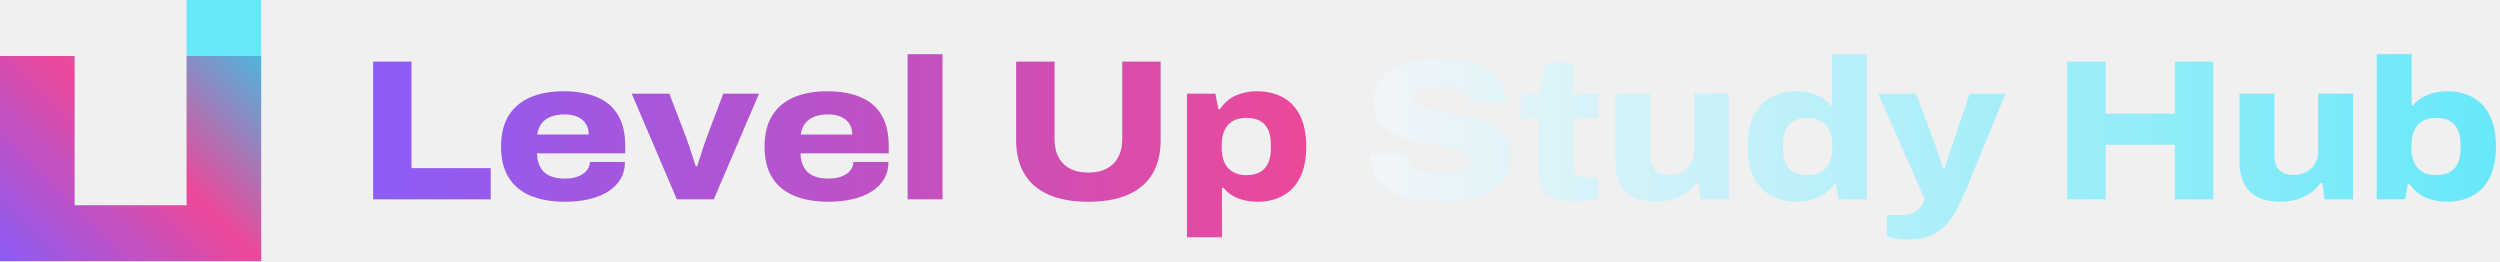
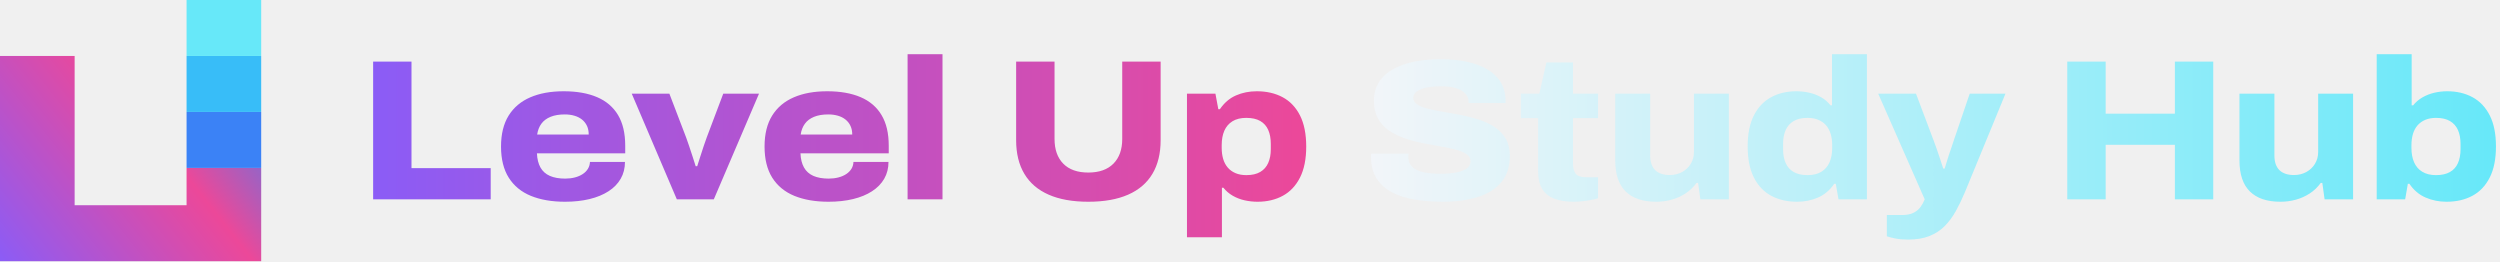
<svg xmlns="http://www.w3.org/2000/svg" viewBox="6 6 804 84" width="804" height="84" role="img" aria-label="Level Up Study Hub">
  <defs>
-     <linearGradient id="lu-run" gradientUnits="userSpaceOnUse" x1="6" y1="90" x2="90" y2="6">
+     <linearGradient id="lu-run" gradientUnits="userSpaceOnUse" x1="6" y1="90" x2="90" y2="24">
      <stop offset="0" stop-color="#8b5cf6" />
-       <stop offset=".5" stop-color="#ec4899" />
-       <stop offset="1" stop-color="#22d3ee" />
+       <stop offset=".6" stop-color="#ec4899" />
+       <stop offset="1" stop-color="#3b82f6" />
    </linearGradient>
  </defs>
-   <path fill="url(#lu-run)" d="M6 24H30V72H66V24H90V90H6Z" />
-   <rect x="66" y="6" width="24" height="18" fill="#67e8f9" />
+   <path fill="url(#lu-run)" d="M6 24H30V72H66V60H90V90H6Z" />
+   <rect class="lu-k lu-k0" x="66" y="42" width="24" height="18" fill="#3b82f6" />
+   <rect class="lu-k lu-k1" x="66" y="24" width="24" height="18" fill="#38bdf8" />
+   <rect class="lu-k lu-k2" x="66" y="6" width="24" height="18" fill="#67e8f9" />
+   <rect class="lu-g2" x="66" y="6" width="24" height="18" fill="#ffffff" opacity="0" />
  <defs>
    <linearGradient id="lu-hr" gradientUnits="userSpaceOnUse" x1="126" y1="0" x2="426.08" y2="0">
      <stop offset="0" stop-color="#8b5cf6" />
      <stop offset="1" stop-color="#ec4899" />
    </linearGradient>
    <clipPath id="lu-clip">
      <path d="M470.01 70.88Q465.22 70.88 461.03 70.19Q456.84 69.5 453.67 67.85Q450.51 66.21 448.71 63.39Q446.91 60.57 446.91 56.34Q446.91 56.15 446.91 55.9Q446.92 55.64 446.97 55.43H458.99Q458.94 55.66 458.92 55.94Q458.91 56.22 458.91 56.49Q458.91 58.48 460.18 59.68Q461.45 60.87 463.79 61.38Q466.13 61.89 469.22 61.89Q470.68 61.89 472.08 61.77Q473.49 61.66 474.72 61.39Q475.95 61.12 476.9 60.66Q477.84 60.19 478.38 59.51Q478.92 58.82 478.92 57.88Q478.92 56.42 477.61 55.55Q476.31 54.67 474.09 54.1Q471.87 53.52 469.11 53.05Q466.35 52.59 463.39 51.99Q460.43 51.4 457.66 50.44Q454.9 49.48 452.68 47.97Q450.46 46.46 449.16 44.13Q447.86 41.79 447.86 38.46Q447.86 34.95 449.49 32.41Q451.12 29.86 454.04 28.23Q456.96 26.6 460.85 25.82Q464.75 25.04 469.27 25.04Q473.79 25.04 477.6 25.83Q481.41 26.63 484.23 28.26Q487.05 29.9 488.6 32.4Q490.16 34.9 490.18 38.3V39.13H478.29V38.66Q478.29 37.24 477.3 36.14Q476.3 35.05 474.38 34.4Q472.47 33.75 469.7 33.75Q466.61 33.75 464.56 34.21Q462.51 34.68 461.5 35.52Q460.5 36.36 460.5 37.41Q460.5 38.77 461.8 39.61Q463.1 40.45 465.32 40.99Q467.54 41.53 470.31 41.99Q473.07 42.45 476.03 43.03Q478.99 43.61 481.75 44.52Q484.52 45.43 486.74 46.92Q488.96 48.41 490.26 50.64Q491.56 52.87 491.56 56.1Q491.56 61.39 488.77 64.65Q485.99 67.91 481.12 69.4Q476.25 70.88 470.01 70.88ZM512.19 70.88Q508.41 70.88 505.84 69.89Q503.26 68.91 501.95 66.72Q500.65 64.54 500.65 61V44H495.1V36.12H501.05L503.31 26.09H511.88V36.12H519.93V44H511.88V58.62Q511.88 60.75 512.75 61.88Q513.62 63 516.14 63H519.93V69.75Q519.05 70.05 517.63 70.32Q516.22 70.59 514.76 70.73Q513.3 70.88 512.19 70.88ZM538.63 70.88Q532.18 70.88 528.82 67.58Q525.46 64.27 525.46 57.59V36.12H536.69V56.02Q536.69 57.58 537.11 58.77Q537.53 59.96 538.32 60.73Q539.12 61.51 540.3 61.9Q541.49 62.29 542.97 62.29Q545.17 62.29 546.93 61.34Q548.69 60.38 549.73 58.7Q550.77 57.02 550.77 54.92V36.12H562V70.11H552.84L552.11 64.84H551.59Q550.11 66.89 548.04 68.23Q545.97 69.57 543.57 70.23Q541.16 70.88 538.63 70.88ZM583.96 70.88Q579.2 70.88 575.62 68.96Q572.05 67.04 570.05 63.09Q568.05 59.15 568.05 53.09Q568.05 47.03 570.05 43.11Q572.05 39.19 575.58 37.27Q579.11 35.35 583.72 35.35Q585.87 35.35 587.93 35.83Q589.99 36.3 591.74 37.31Q593.49 38.32 594.69 39.88H595.17V23.43H606.4V70.11H597.26L596.39 65.11H595.89Q593.77 68.19 590.67 69.53Q587.58 70.88 583.96 70.88ZM587.33 62.32Q590.02 62.32 591.77 61.23Q593.52 60.15 594.38 58.19Q595.23 56.23 595.23 53.65V52.66Q595.23 50.7 594.75 49.09Q594.27 47.48 593.29 46.33Q592.3 45.19 590.81 44.55Q589.31 43.91 587.3 43.91Q584.59 43.91 582.85 44.93Q581.11 45.95 580.27 47.82Q579.44 49.69 579.44 52.3V53.97Q579.44 56.57 580.28 58.45Q581.12 60.33 582.86 61.32Q584.6 62.32 587.33 62.32ZM619.61 83.05Q617.34 83.05 615.61 82.71Q613.88 82.37 612.81 81.99V75.15H617.71Q619.96 75.15 621.37 74.44Q622.79 73.73 623.63 72.58Q624.47 71.43 624.99 70.11L610.03 36.12H622.18L627.94 51.41Q628.37 52.45 628.9 54.04Q629.43 55.64 629.99 57.28Q630.55 58.92 630.93 60.19H631.42Q631.63 59.5 631.96 58.38Q632.29 57.27 632.71 55.99Q633.14 54.71 633.56 53.5Q633.98 52.28 634.27 51.36L639.46 36.12H650.96L637.87 67.92Q636.52 71.14 634.98 73.9Q633.45 76.66 631.4 78.72Q629.36 80.78 626.48 81.92Q623.61 83.05 619.61 83.05ZM670.83 70.11V25.81H683.18V42.55H705.44V25.81H717.78V70.11H705.44V52.57H683.18V70.11ZM739.38 70.88Q732.93 70.88 729.57 67.58Q726.21 64.27 726.21 57.59V36.12H737.45V56.02Q737.45 57.58 737.86 58.77Q738.28 59.96 739.08 60.73Q739.87 61.51 741.05 61.9Q742.24 62.29 743.72 62.29Q745.92 62.29 747.68 61.34Q749.45 60.38 750.48 58.7Q751.52 57.02 751.52 54.92V36.12H762.75V70.11H753.59L752.86 64.84H752.34Q750.86 66.89 748.79 68.23Q746.73 69.57 744.32 70.23Q741.91 70.88 739.38 70.88ZM792.79 70.88Q789.19 70.88 786.08 69.53Q782.96 68.19 780.86 65.11H780.36L779.5 70.11H770.35V23.43H781.59V39.88H782.06Q783.3 38.34 785.04 37.33Q786.78 36.32 788.84 35.83Q790.9 35.35 793.03 35.35Q797.65 35.35 801.18 37.27Q804.7 39.19 806.7 43.11Q808.7 47.03 808.7 53.09Q808.7 59.15 806.7 63.09Q804.7 67.04 801.13 68.96Q797.56 70.88 792.79 70.88ZM789.42 62.32Q792.15 62.32 793.9 61.32Q795.65 60.33 796.48 58.45Q797.31 56.57 797.31 53.97V52.3Q797.31 49.69 796.48 47.82Q795.65 45.95 793.91 44.93Q792.18 43.91 789.45 43.91Q787.44 43.91 785.95 44.55Q784.45 45.19 783.47 46.33Q782.48 47.48 782 49.09Q781.52 50.7 781.52 52.66V53.65Q781.52 56.23 782.37 58.19Q783.23 60.15 784.99 61.23Q786.76 62.32 789.42 62.32Z" />
    </clipPath>
    <linearGradient id="lu-rest" gradientUnits="userSpaceOnUse" x1="446.91" y1="0" x2="808.7" y2="0">
      <stop offset="0" stop-color="#f2f5f9" />
      <stop offset="1" stop-color="#67e8f9" />
    </linearGradient>
    <linearGradient id="lu-band" x1="0" y1="0" x2="1" y2="0">
      <stop offset="0" stop-color="#67e8f9" stop-opacity="0" />
      <stop offset=".35" stop-color="#67e8f9" />
      <stop offset=".65" stop-color="#ec4899" />
      <stop offset="1" stop-color="#ec4899" stop-opacity="0" />
    </linearGradient>
  </defs>
-   <style>.lu-band{transform:translateX(-162.81px);animation:lu-sweep 4s cubic-bezier(.4,0,.2,1) .4s infinite both}@keyframes lu-sweep{from{transform:translateX(-162.81px)}38%,to{transform:translateX(361.79px)}}@media (prefers-reduced-motion:reduce){.lu-band{animation:none}}</style>
+   <style>.lu-band{transform:translateX(-162.81px);animation:lu-sweep 4s cubic-bezier(.4,0,.2,1) infinite both}@keyframes lu-sweep{0%,27%{transform:translateX(-162.81px)}62%,to{transform:translateX(361.79px)}}.lu-k{animation:lu-c 4s linear infinite both}.lu-k1{animation-name:lu-c1}.lu-k2{animation-name:lu-c2}@keyframes lu-c{0%{opacity:0.22}6%,90%{opacity:1}100%{opacity:0.22}}@keyframes lu-c1{0%,10%{opacity:0.22}16%,90%{opacity:1}100%{opacity:0.22}}@keyframes lu-c2{0%,20%{opacity:0.22}26%,90%{opacity:1}100%{opacity:0.22}}.lu-g2{animation:lu-f 4s ease-out infinite both}@keyframes lu-f{0%,25%{opacity:0}29%{opacity:.75}42%,100%{opacity:0}}@media (prefers-reduced-motion:reduce){.lu-band,.lu-k,.lu-g2{animation:none}}</style>
  <path fill="url(#lu-hr)" d="M126 70.11V25.81H138.34V60.08H163.81V70.11ZM187.72 70.88Q181.35 70.88 176.73 68.99Q172.11 67.09 169.62 63.15Q167.13 59.21 167.13 53.12Q167.13 47.11 169.58 43.17Q172.04 39.23 176.56 37.29Q181.07 35.35 187.27 35.35Q193.59 35.35 198.02 37.24Q202.44 39.13 204.76 43Q207.07 46.86 207.07 52.83V55.32H178.68Q178.79 58.04 179.81 59.86Q180.83 61.68 182.82 62.56Q184.82 63.44 187.76 63.44Q189.42 63.44 190.86 63.07Q192.29 62.7 193.37 62Q194.45 61.3 195.06 60.31Q195.68 59.31 195.73 58.07H206.99Q206.99 61.09 205.62 63.48Q204.25 65.87 201.7 67.51Q199.15 69.16 195.6 70.02Q192.06 70.88 187.72 70.88ZM178.75 49.27H195.33Q195.33 47.69 194.78 46.5Q194.22 45.3 193.2 44.47Q192.17 43.64 190.75 43.22Q189.34 42.8 187.61 42.8Q184.94 42.8 183.06 43.57Q181.17 44.34 180.11 45.78Q179.05 47.23 178.75 49.27ZM223.67 70.11L209.17 36.12H221.27L226.68 50.27Q227.06 51.25 227.6 52.9Q228.13 54.55 228.72 56.29Q229.32 58.04 229.73 59.45H230.22Q230.66 58.08 231.21 56.35Q231.77 54.61 232.32 52.95Q232.87 51.3 233.27 50.24L238.6 36.12H250.1L235.56 70.11ZM272.47 70.88Q266.09 70.88 261.47 68.99Q256.85 67.09 254.36 63.15Q251.88 59.21 251.88 53.12Q251.88 47.11 254.33 43.17Q256.79 39.23 261.31 37.29Q265.82 35.35 272.01 35.35Q278.34 35.35 282.76 37.24Q287.19 39.13 289.5 43Q291.82 46.86 291.82 52.83V55.32H263.43Q263.54 58.04 264.56 59.86Q265.58 61.68 267.57 62.56Q269.57 63.44 272.51 63.44Q274.17 63.44 275.6 63.07Q277.04 62.7 278.12 62Q279.19 61.3 279.81 60.31Q280.43 59.31 280.47 58.07H291.74Q291.74 61.09 290.37 63.48Q288.99 65.87 286.44 67.51Q283.9 69.16 280.35 70.02Q276.8 70.88 272.47 70.88ZM263.5 49.27H280.08Q280.08 47.69 279.52 46.5Q278.97 45.3 277.94 44.47Q276.92 43.64 275.5 43.22Q274.08 42.8 272.36 42.8Q269.68 42.8 267.8 43.57Q265.92 44.34 264.86 45.78Q263.8 47.23 263.5 49.27ZM297.88 70.11V23.43H309.11V70.11ZM356.01 70.88Q348.41 70.88 343.24 68.6Q338.07 66.33 335.43 61.9Q332.79 57.48 332.79 51.09V25.81H345.14V50.68Q345.14 55.77 347.94 58.63Q350.75 61.49 355.99 61.49Q361.25 61.49 364.08 58.63Q366.91 55.77 366.91 50.68V25.81H379.26V51.09Q379.26 57.48 376.62 61.9Q373.98 66.33 368.81 68.6Q363.64 70.88 356.01 70.88ZM387.73 82.3V36.12H396.88L397.81 41.12H398.31Q400.45 38 403.51 36.68Q406.57 35.35 410.17 35.35Q414.94 35.35 418.51 37.27Q422.08 39.19 424.08 43.13Q426.08 47.07 426.08 53.14Q426.08 59.16 424.08 63.1Q422.08 67.04 418.56 68.96Q415.03 70.88 410.41 70.88Q408.28 70.88 406.22 70.41Q404.16 69.94 402.42 68.93Q400.68 67.92 399.44 66.37H398.97V82.3ZM406.83 62.32Q409.56 62.32 411.29 61.3Q413.03 60.28 413.86 58.4Q414.69 56.52 414.69 53.95V52.28Q414.69 49.67 413.86 47.78Q413.03 45.9 411.28 44.9Q409.53 43.91 406.8 43.91Q404.14 43.91 402.37 44.99Q400.61 46.08 399.75 48.03Q398.9 49.99 398.9 52.61V53.59Q398.9 55.53 399.38 57.14Q399.86 58.75 400.85 59.89Q401.83 61.04 403.33 61.68Q404.82 62.32 406.83 62.32Z" />
  <path fill="url(#lu-rest)" d="M470.01 70.88Q465.22 70.88 461.03 70.19Q456.84 69.5 453.67 67.85Q450.51 66.21 448.71 63.39Q446.91 60.57 446.91 56.34Q446.91 56.15 446.91 55.9Q446.92 55.64 446.97 55.43H458.99Q458.94 55.66 458.92 55.94Q458.91 56.22 458.91 56.49Q458.91 58.48 460.18 59.68Q461.45 60.87 463.79 61.38Q466.13 61.89 469.22 61.89Q470.68 61.89 472.08 61.77Q473.49 61.66 474.72 61.39Q475.95 61.12 476.9 60.66Q477.84 60.19 478.38 59.51Q478.92 58.82 478.92 57.88Q478.92 56.42 477.61 55.55Q476.31 54.67 474.09 54.1Q471.87 53.52 469.11 53.05Q466.35 52.59 463.39 51.99Q460.43 51.4 457.66 50.44Q454.9 49.48 452.68 47.97Q450.46 46.46 449.16 44.13Q447.86 41.79 447.86 38.46Q447.86 34.95 449.49 32.41Q451.12 29.86 454.04 28.23Q456.96 26.6 460.85 25.82Q464.75 25.04 469.27 25.04Q473.79 25.04 477.6 25.83Q481.41 26.63 484.23 28.26Q487.05 29.9 488.6 32.4Q490.16 34.9 490.18 38.3V39.13H478.29V38.66Q478.29 37.24 477.3 36.14Q476.3 35.05 474.38 34.4Q472.47 33.75 469.7 33.75Q466.61 33.75 464.56 34.21Q462.51 34.68 461.5 35.52Q460.5 36.36 460.5 37.41Q460.5 38.77 461.8 39.61Q463.1 40.45 465.32 40.99Q467.54 41.53 470.31 41.99Q473.07 42.45 476.03 43.03Q478.99 43.61 481.75 44.52Q484.52 45.43 486.74 46.92Q488.96 48.41 490.26 50.64Q491.56 52.87 491.56 56.1Q491.56 61.39 488.77 64.65Q485.99 67.91 481.12 69.4Q476.25 70.88 470.01 70.88ZM512.19 70.88Q508.41 70.88 505.84 69.89Q503.26 68.91 501.95 66.72Q500.65 64.54 500.65 61V44H495.1V36.12H501.05L503.31 26.09H511.88V36.12H519.93V44H511.88V58.62Q511.88 60.75 512.75 61.88Q513.62 63 516.14 63H519.93V69.75Q519.05 70.05 517.63 70.32Q516.22 70.59 514.76 70.73Q513.3 70.88 512.19 70.88ZM538.63 70.88Q532.18 70.88 528.82 67.58Q525.46 64.27 525.46 57.59V36.12H536.69V56.02Q536.69 57.58 537.11 58.77Q537.53 59.96 538.32 60.73Q539.12 61.51 540.3 61.9Q541.49 62.29 542.97 62.29Q545.17 62.29 546.93 61.34Q548.69 60.38 549.73 58.7Q550.77 57.02 550.77 54.92V36.12H562V70.11H552.84L552.11 64.84H551.59Q550.11 66.89 548.04 68.23Q545.97 69.57 543.57 70.23Q541.16 70.88 538.63 70.88ZM583.96 70.88Q579.2 70.88 575.62 68.96Q572.05 67.04 570.05 63.09Q568.05 59.15 568.05 53.09Q568.05 47.03 570.05 43.11Q572.05 39.19 575.58 37.27Q579.11 35.35 583.72 35.35Q585.87 35.35 587.93 35.83Q589.99 36.3 591.74 37.31Q593.49 38.32 594.69 39.88H595.17V23.43H606.4V70.11H597.26L596.39 65.11H595.89Q593.77 68.19 590.67 69.53Q587.58 70.88 583.96 70.88ZM587.33 62.32Q590.02 62.32 591.77 61.23Q593.52 60.15 594.38 58.19Q595.23 56.23 595.23 53.65V52.66Q595.23 50.7 594.75 49.09Q594.27 47.48 593.29 46.33Q592.3 45.19 590.81 44.55Q589.31 43.91 587.3 43.91Q584.59 43.91 582.85 44.93Q581.11 45.95 580.27 47.82Q579.44 49.69 579.44 52.3V53.97Q579.44 56.57 580.28 58.45Q581.12 60.33 582.86 61.32Q584.6 62.32 587.33 62.32ZM619.61 83.05Q617.34 83.05 615.61 82.71Q613.88 82.37 612.81 81.99V75.15H617.71Q619.96 75.15 621.37 74.44Q622.79 73.73 623.63 72.58Q624.47 71.43 624.99 70.11L610.03 36.12H622.18L627.94 51.41Q628.37 52.45 628.9 54.04Q629.43 55.64 629.99 57.28Q630.55 58.92 630.93 60.19H631.42Q631.63 59.5 631.96 58.38Q632.29 57.27 632.71 55.99Q633.14 54.71 633.56 53.5Q633.98 52.28 634.27 51.36L639.46 36.12H650.96L637.87 67.92Q636.52 71.14 634.98 73.9Q633.45 76.66 631.4 78.72Q629.36 80.78 626.48 81.92Q623.61 83.05 619.61 83.05ZM670.83 70.11V25.81H683.18V42.55H705.44V25.81H717.78V70.11H705.44V52.57H683.18V70.11ZM739.38 70.88Q732.93 70.88 729.57 67.58Q726.21 64.27 726.21 57.59V36.12H737.45V56.02Q737.45 57.58 737.86 58.77Q738.28 59.96 739.08 60.73Q739.87 61.51 741.05 61.9Q742.24 62.29 743.72 62.29Q745.92 62.29 747.68 61.34Q749.45 60.38 750.48 58.7Q751.52 57.02 751.52 54.92V36.12H762.75V70.11H753.59L752.86 64.84H752.34Q750.86 66.89 748.79 68.23Q746.73 69.57 744.32 70.23Q741.91 70.88 739.38 70.88ZM792.79 70.88Q789.19 70.88 786.08 69.53Q782.96 68.19 780.86 65.11H780.36L779.5 70.11H770.35V23.43H781.59V39.88H782.06Q783.3 38.34 785.04 37.33Q786.78 36.32 788.84 35.83Q790.9 35.35 793.03 35.35Q797.65 35.35 801.18 37.27Q804.7 39.19 806.7 43.11Q808.7 47.03 808.7 53.09Q808.7 59.15 806.7 63.09Q804.7 67.04 801.13 68.96Q797.56 70.88 792.79 70.88ZM789.42 62.32Q792.15 62.32 793.9 61.32Q795.65 60.33 796.48 58.45Q797.31 56.57 797.31 53.97V52.3Q797.31 49.69 796.48 47.82Q795.65 45.95 793.91 44.93Q792.18 43.91 789.45 43.91Q787.44 43.91 785.95 44.55Q784.45 45.19 783.47 46.33Q782.48 47.48 782 49.09Q781.52 50.7 781.52 52.66V53.65Q781.52 56.23 782.37 58.19Q783.23 60.15 784.99 61.23Q786.76 62.32 789.42 62.32Z" />
  <g clip-path="url(#lu-clip)">
    <rect class="lu-band" x="446.91" y="0" width="162.81" height="96" fill="url(#lu-band)" />
  </g>
</svg>
